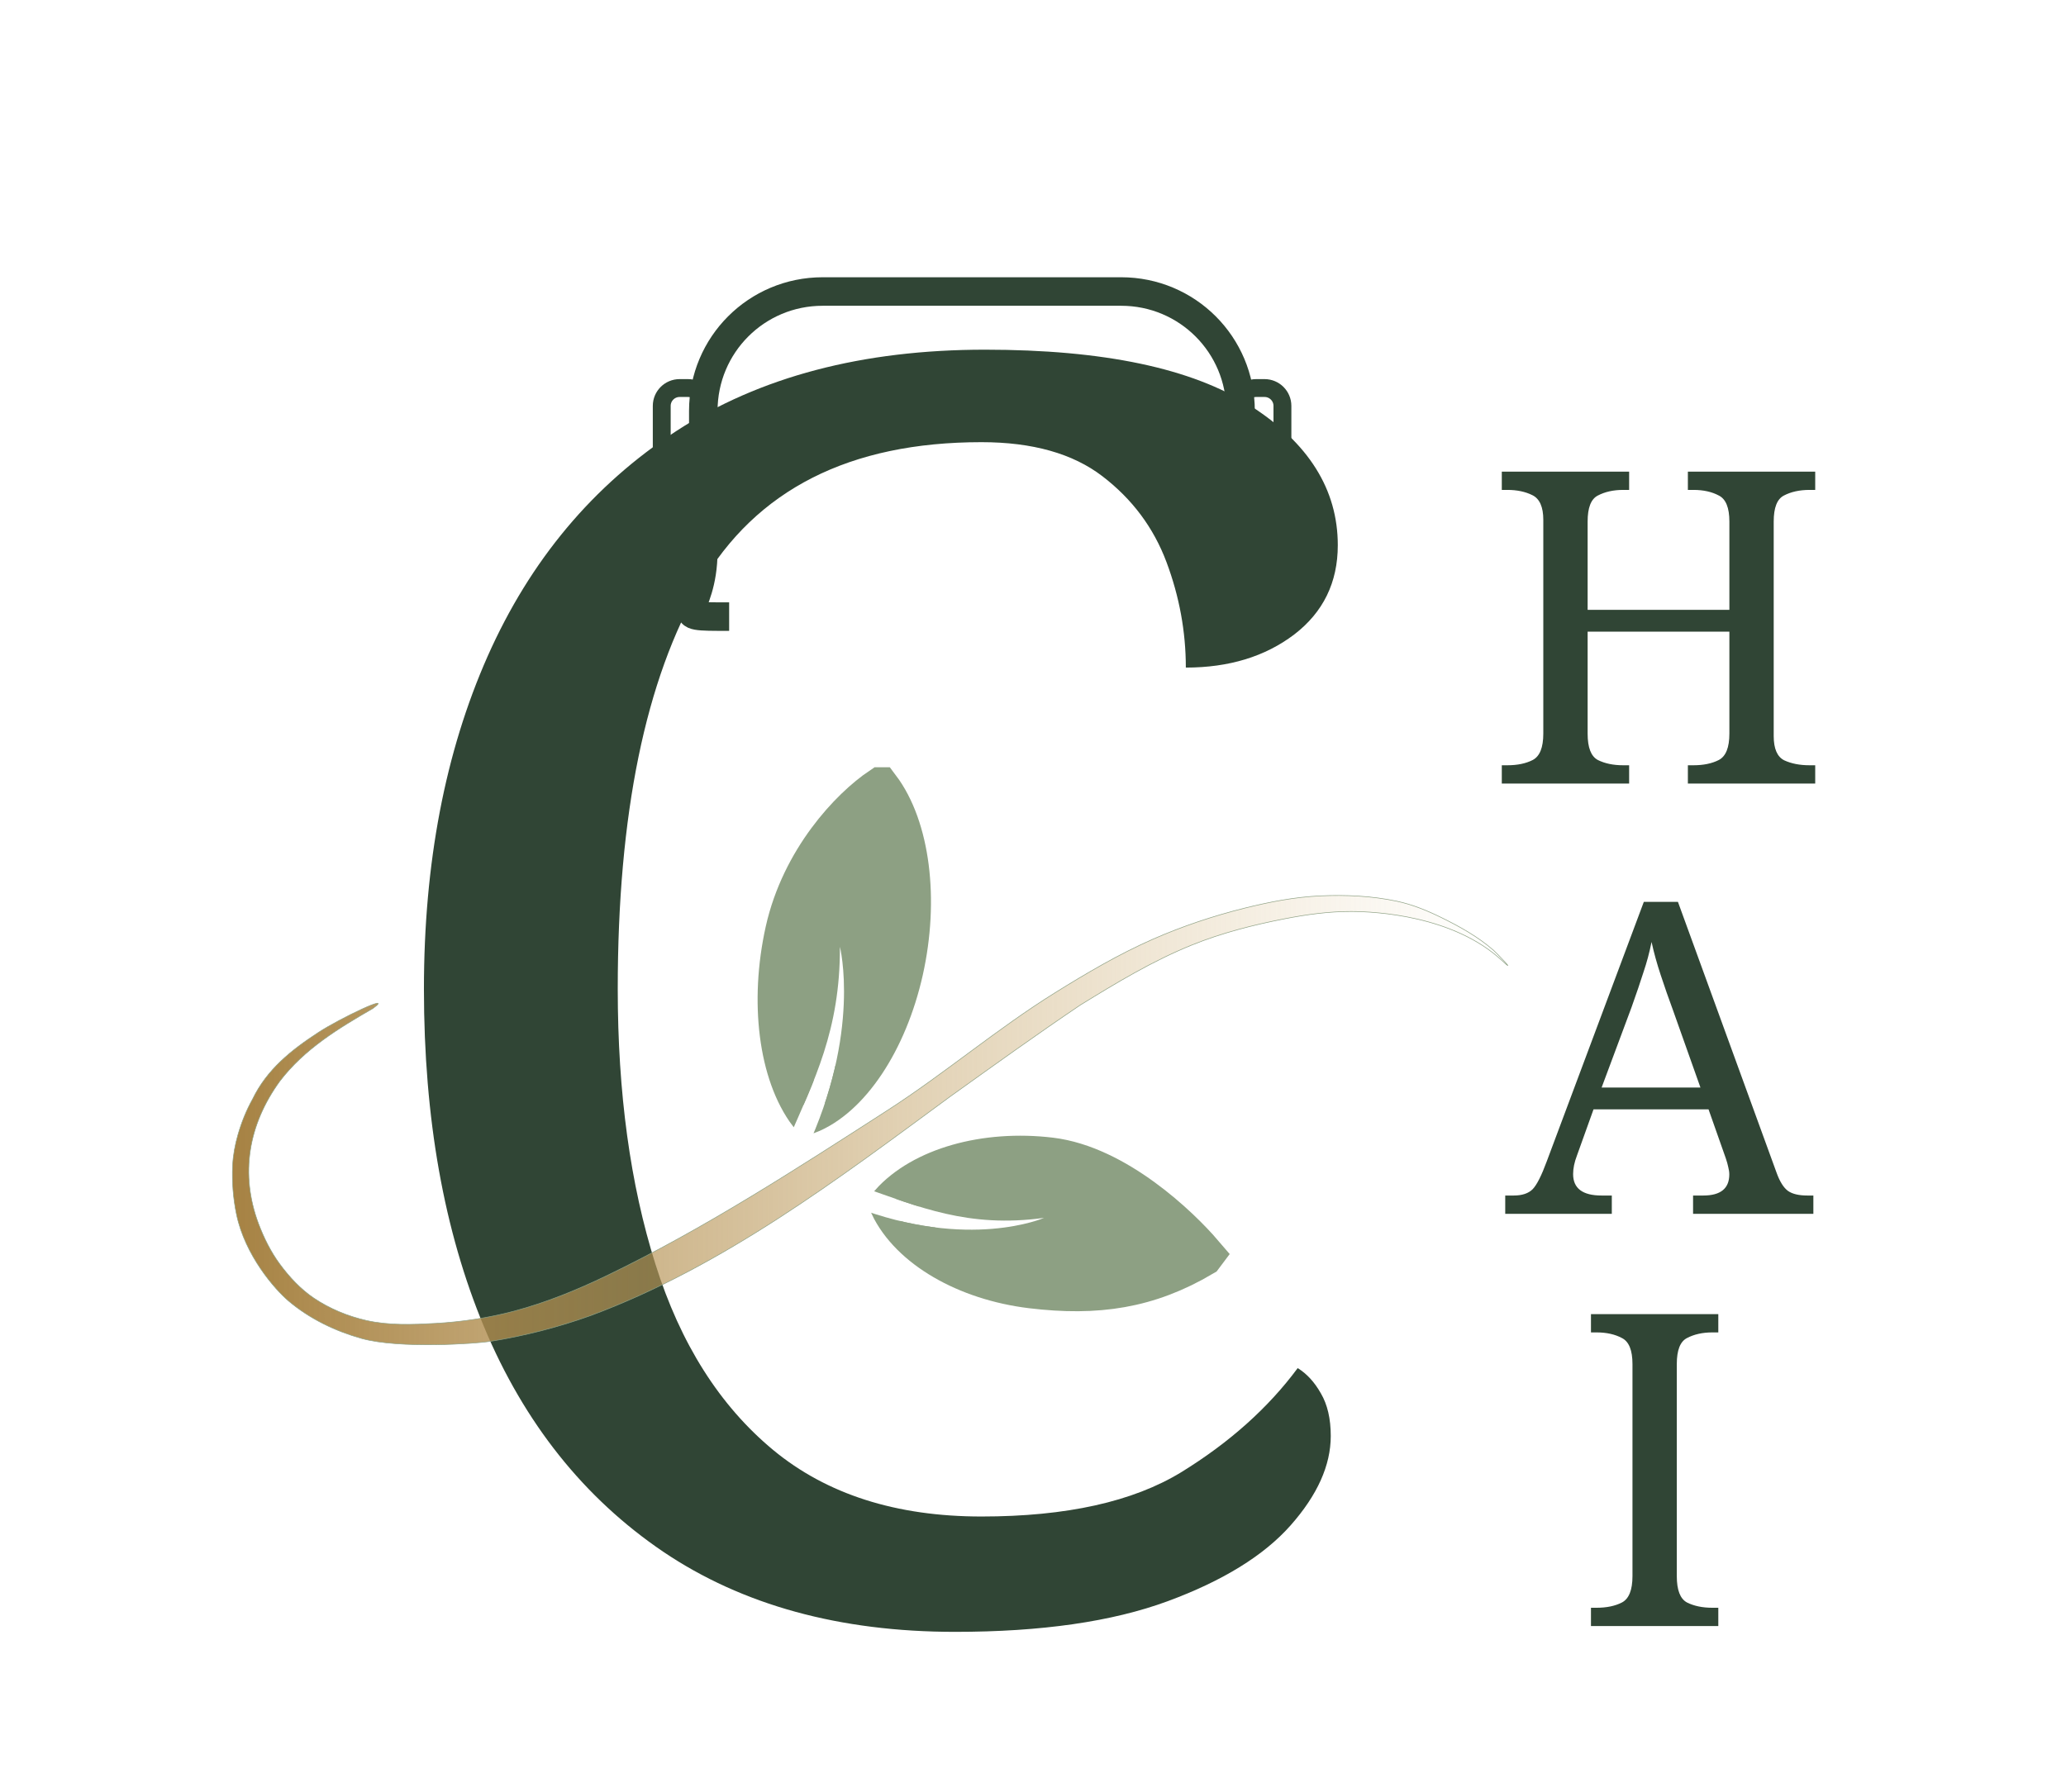
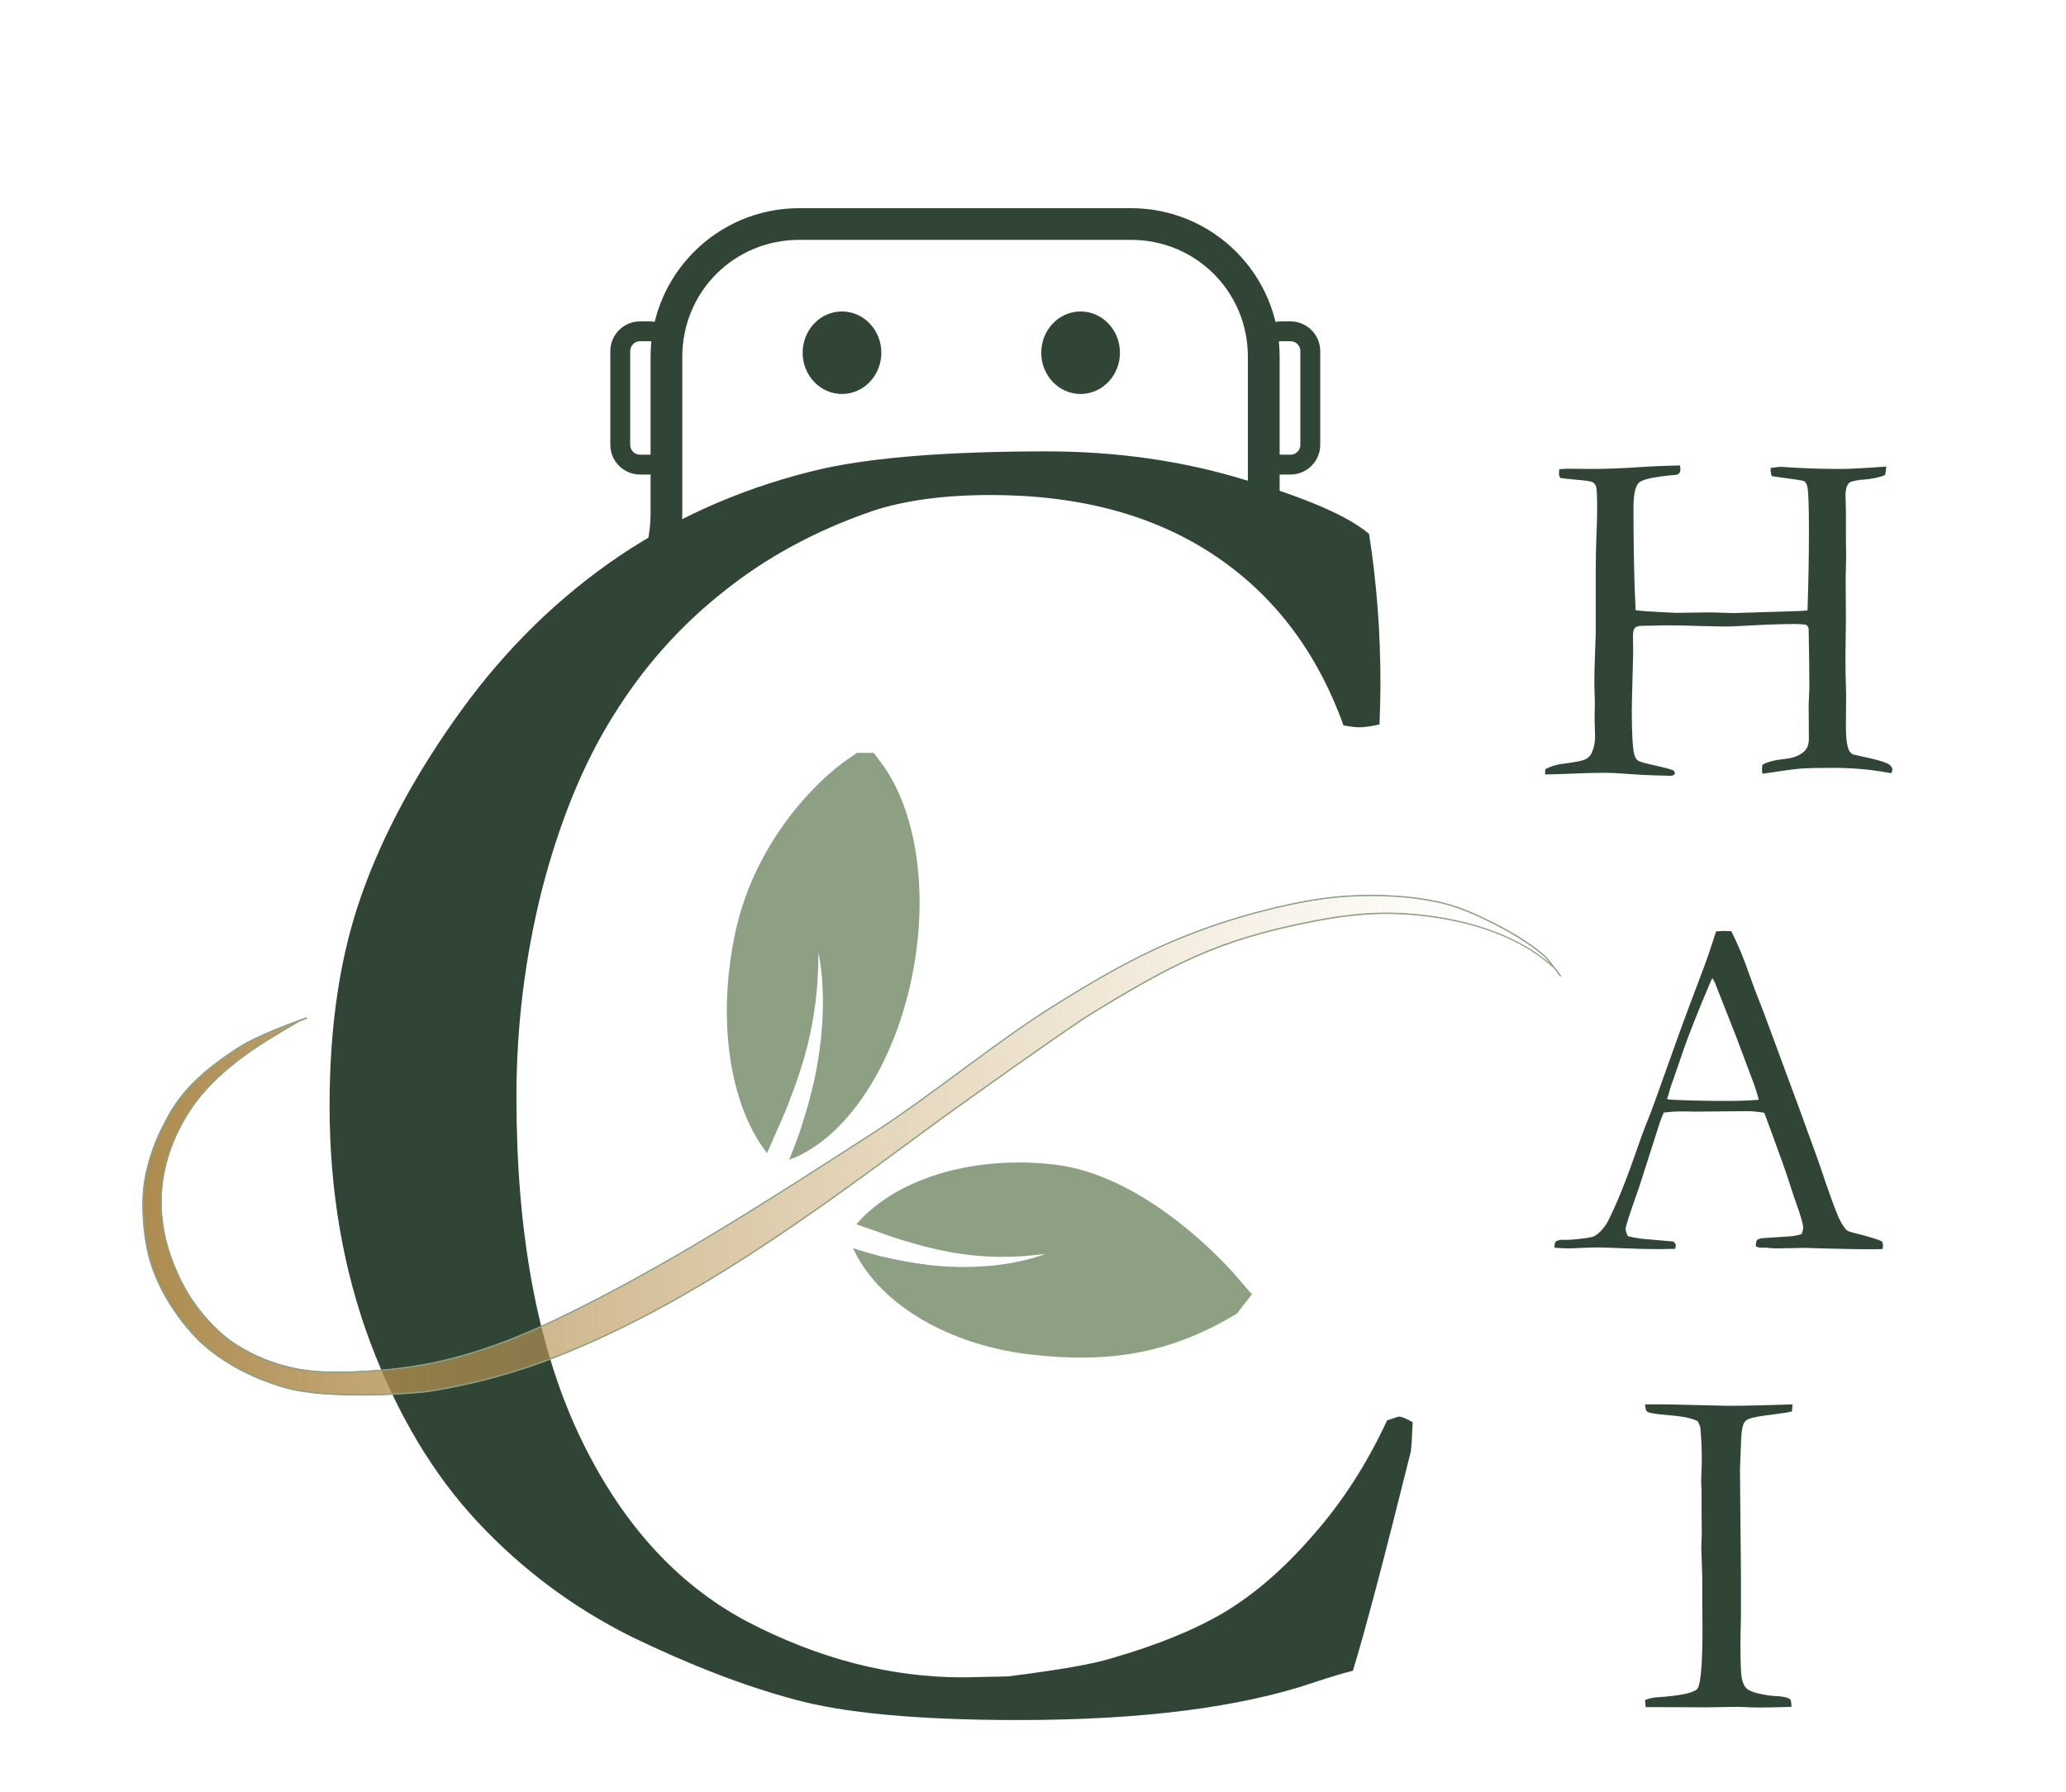
- <svg xmlns="http://www.w3.org/2000/svg" xmlns:xlink="http://www.w3.org/1999/xlink" width="312" height="270.667" viewBox="-4.6 -4 91.75 79.614" version="1.1" id="svg1" xml:space="preserve">
+ <svg xmlns="http://www.w3.org/2000/svg" xmlns:xlink="http://www.w3.org/1999/xlink" width="312" height="270.667" viewBox="0 0 82.55 71.614" version="1.1" id="svg1" xml:space="preserve">
  <defs id="defs1">
    <linearGradient id="linearGradient20">
      <stop style="stop-color:#a68243;stop-opacity:1;" offset="0" id="stop20" />
      <stop style="stop-color:#d6b577;stop-opacity:0;" offset="1" id="stop21" />
    </linearGradient>
    <clipPath clipPathUnits="userSpaceOnUse" id="clipPath17">
      <path style="opacity:1;fill:#edbaba;fill-opacity:1;stroke:#cacaca;stroke-width:0.024;stroke-dasharray:none;stroke-opacity:1" d="m 66.679,53.297 c 1.103,-2.308 2.286,-4.365 2.27,-7.736 0,0 0.956,3.444 -1.513,8.228 -0.136,0.264 -0.757,-0.492 -0.757,-0.492 z" id="path17" display="none" />
      <path id="lpe_path-effect17" style="opacity:1;fill:#edbaba;fill-opacity:1;stroke:#cacaca;stroke-width:0.024;stroke-dasharray:none;stroke-opacity:1" class="powerclip" d="m 60.28,33.043 h 17.726 v 25.234 h -17.726 z m 6.399,20.255 c 0,0 0.62,0.756 0.757,0.492 2.47,-4.783 1.513,-8.228 1.513,-8.228 0.016,3.371 -1.166,5.428 -2.27,7.736 z" />
    </clipPath>
    <clipPath clipPathUnits="userSpaceOnUse" id="clipath_lpe_path-effect19">
      <path style="opacity:1;fill:#edbaba;fill-opacity:1;stroke:#cacaca;stroke-width:0.024;stroke-dasharray:none;stroke-opacity:1" d="m 66.679,53.297 c 1.103,-2.308 2.286,-4.365 2.27,-7.736 0,0 0.956,3.444 -1.513,8.228 -0.136,0.264 -0.757,-0.492 -0.757,-0.492 z" id="path19" display="none" />
      <path id="lpe_path-effect19" style="opacity:1;fill:#edbaba;fill-opacity:1;stroke:#cacaca;stroke-width:0.024;stroke-dasharray:none;stroke-opacity:1" class="powerclip" d="M 60.28,32.43 H 78.118 V 58.277 H 60.28 Z m 6.399,20.867 c 0,0 0.62,0.756 0.757,0.492 2.47,-4.783 1.513,-8.228 1.513,-8.228 0.016,3.371 -1.166,5.428 -2.27,7.736 z" />
    </clipPath>
-     <linearGradient xlink:href="#linearGradient20" id="linearGradient21" x1="33.791" y1="60.663" x2="90.241" y2="60.663" gradientUnits="userSpaceOnUse" />
+     <linearGradient xlink:href="#linearGradient20" id="linearGradient8" gradientUnits="userSpaceOnUse" x1="33.791" y1="60.663" x2="90.241" y2="60.663" gradientTransform="translate(-2.994445,14.66667)" />
  </defs>
  <g id="layer2" transform="translate(-28.09237,-14.9007)">
-     <text xml:space="preserve" style="font-style:normal;font-variant:normal;font-weight:normal;font-stretch:normal;font-size:77.611px;font-family:Garamond;-inkscape-font-specification:'Garamond, Normal';font-variant-ligatures:normal;font-variant-caps:normal;font-variant-numeric:normal;font-variant-east-asian:normal;writing-mode:lr-tb;direction:ltr;opacity:1;fill:#304535;fill-opacity:1;stroke-width:0.265" x="37.889" y="82.622" id="text1">
-       <tspan id="tspan1" style="font-style:normal;font-variant:normal;font-weight:normal;font-stretch:normal;font-size:77.611px;font-family:Garamond;-inkscape-font-specification:'Garamond, Normal';font-variant-ligatures:normal;font-variant-caps:normal;font-variant-numeric:normal;font-variant-east-asian:normal;fill:#304535;fill-opacity:1;stroke-width:0.265" x="37.889" y="82.622">C</tspan>
-     </text>
-     <text xml:space="preserve" style="font-style:normal;font-variant:normal;font-weight:normal;font-stretch:normal;font-size:19.403px;font-family:Garamond;-inkscape-font-specification:'Garamond, Normal';font-variant-ligatures:normal;font-variant-caps:normal;font-variant-numeric:normal;font-variant-east-asian:normal;writing-mode:lr-tb;direction:ltr;fill:#304535;fill-opacity:1;stroke-width:0.265" x="89.457" y="45.713" id="text2">
-       <tspan id="tspan2" style="font-style:normal;font-variant:normal;font-weight:normal;font-stretch:normal;font-size:19.403px;font-family:Garamond;-inkscape-font-specification:'Garamond, Normal';font-variant-ligatures:normal;font-variant-caps:normal;font-variant-numeric:normal;font-variant-east-asian:normal;stroke-width:0.265" x="89.457" y="45.713">H</tspan>
-     </text>
-     <text xml:space="preserve" style="font-style:normal;font-variant:normal;font-weight:normal;font-stretch:normal;font-size:19.403px;font-family:Garamond;-inkscape-font-specification:'Garamond, Normal';font-variant-ligatures:normal;font-variant-caps:normal;font-variant-numeric:normal;font-variant-east-asian:normal;writing-mode:lr-tb;direction:ltr;fill:#304535;fill-opacity:1;stroke-width:0.265" x="90.343" y="64.832" id="text3">
-       <tspan id="tspan3" style="font-style:normal;font-variant:normal;font-weight:normal;font-stretch:normal;font-size:19.403px;font-family:Garamond;-inkscape-font-specification:'Garamond, Normal';font-variant-ligatures:normal;font-variant-caps:normal;font-variant-numeric:normal;font-variant-east-asian:normal;stroke-width:0.265" x="90.343" y="64.832">A</tspan>
-     </text>
-     <text xml:space="preserve" style="font-style:normal;font-variant:normal;font-weight:normal;font-stretch:normal;font-size:19.403px;font-family:Garamond;-inkscape-font-specification:'Garamond, Normal';font-variant-ligatures:normal;font-variant-caps:normal;font-variant-numeric:normal;font-variant-east-asian:normal;writing-mode:lr-tb;direction:ltr;fill:#304535;fill-opacity:1;stroke-width:0.265" x="93.418" y="83.147" id="text4">
-       <tspan id="tspan4" style="font-style:normal;font-variant:normal;font-weight:normal;font-stretch:normal;font-size:19.403px;font-family:Garamond;-inkscape-font-specification:'Garamond, Normal';font-variant-ligatures:normal;font-variant-caps:normal;font-variant-numeric:normal;font-variant-east-asian:normal;stroke-width:0.265" x="93.418" y="83.147">I</tspan>
-     </text>
+     <path d="m 82.796,36.237 q 0.455,2.918 0.455,5.988 0,0.606 -0.038,1.63 -0.531,0.114 -0.796,0.114 -0.227,0 -0.644,-0.076 -1.592,-4.434 -5.192,-6.821 -3.6,-2.387 -8.906,-2.387 -2.804,0 -4.737,0.644 -3.411,1.175 -5.988,3.259 -2.577,2.046 -4.358,4.926 -1.781,2.842 -2.842,6.935 -1.023,4.055 -1.023,8.299 0,8.11 2.463,13.415 2.463,5.268 6.745,7.541 4.282,2.236 8.64,2.236 l 1.781,-0.038 q 3.032,-0.379 4.131,-0.72 2.766,-0.796 4.548,-1.857 1.819,-1.099 3.524,-3.07 1.743,-1.971 2.956,-4.585 l 0.455,-0.152 q 0.189,0 0.568,0.227 -0.038,0.91 -0.076,1.175 -1.592,6.404 -2.312,8.754 -0.606,0.152 -1.516,0.455 -4.434,1.516 -11.861,1.516 -5.988,0 -8.981,-0.834 -2.956,-0.796 -6.48,-2.501 -3.486,-1.743 -6.139,-4.585 -2.653,-2.842 -4.282,-7.162 -1.63,-4.358 -1.63,-9.474 0,-4.851 1.288,-8.451 1.288,-3.638 3.979,-7.352 2.691,-3.714 6.329,-6.177 3.676,-2.463 8.148,-3.486 3.145,-0.682 8.906,-0.682 4.206,0 7.92,1.137 3.714,1.099 4.964,2.16 z" id="text1" style="font-size:77.611px;font-family:Garamond;-inkscape-font-specification:'Garamond, Normal';fill:#304535;stroke-width:0.265" aria-label="C" />
+     <path d="m 89.827,45.855 0.009,-0.208 q 0.322,-0.18 0.748,-0.227 0.673,-0.085 0.853,-0.171 0.18,-0.095 0.256,-0.256 0.133,-0.313 0.133,-0.635 l -0.019,-0.72 0.009,-0.663 -0.019,-0.777 q 0,-0.483 0.028,-1.203 0.028,-0.73 0.028,-0.777 V 37.631 q 0,-0.616 0.028,-1.326 0.028,-0.72 0.028,-0.995 0,-0.815 -0.038,-0.947 -0.038,-0.133 -0.142,-0.189 -0.104,-0.057 -0.682,-0.104 -0.445,-0.038 -0.616,-0.066 -0.047,-0.104 -0.047,-0.171 0,-0.076 0.009,-0.18 0.227,-0.019 0.351,-0.019 l 0.891,0.009 q 0.947,0 2.008,-0.076 0.521,-0.038 1.573,-0.066 0.019,0.085 0.019,0.161 0,0.095 -0.047,0.152 -0.038,0.047 -0.142,0.066 -1.241,0.104 -1.468,0.313 -0.218,0.199 -0.218,1.033 0,1.535 0.047,3.164 l 0.038,0.891 q 0.047,0.038 1.232,0.095 0.322,0.019 0.379,0.019 l 1.393,-0.019 0.919,0.028 2.406,-0.076 q 0.445,-0.009 0.54,-0.038 0.057,-1.648 0.057,-3.193 0,-1.487 -0.066,-1.753 -0.038,-0.161 -0.133,-0.218 -0.057,-0.028 -0.985,-0.152 -0.161,-0.019 -0.303,-0.047 -0.047,-0.142 -0.047,-0.322 0.322,-0.047 0.407,-0.047 l 0.625,0.038 q 0.862,0.047 1.734,0.047 0.559,0 1.857,-0.095 -0.009,0.189 -0.047,0.341 -0.36,0.142 -0.862,0.18 -0.322,0.019 -0.54,0.104 -0.18,0.133 -0.18,0.54 0,0.095 0.009,0.208 0.009,0.341 0.009,0.445 v 1.09 l 0.009,0.682 -0.019,0.881 0.009,1.648 -0.019,1.554 q 0,0.464 0.028,1.45 l -0.009,1.279 q 0,0.644 0.114,0.919 0.057,0.133 0.189,0.189 l 0.767,0.171 q 0.568,0.142 0.673,0.237 0.114,0.085 0.114,0.208 l -0.028,0.114 -0.047,0.009 q -0.047,0 -0.123,-0.019 -1.033,-0.189 -2.17,-0.189 -0.891,0 -1.27,0.028 -0.369,0.028 -1.554,0.208 -0.019,-0.123 -0.019,-0.18 0,-0.066 0.019,-0.18 0.294,-0.171 0.928,-0.237 0.474,-0.047 0.748,-0.303 0.18,-0.171 0.18,-0.502 l -0.009,-1.364 q 0.028,-0.616 0.028,-0.673 0,-0.805 -0.028,-2.35 -0.028,-0.133 -0.104,-0.161 -0.256,-0.085 -2.52,0.038 -0.455,0.028 -0.682,0.028 -0.227,0 -0.957,-0.019 -0.72,-0.028 -1.336,-0.028 -0.332,0 -0.559,0.009 -0.436,0.009 -0.483,0.009 -0.218,0 -0.303,0.085 -0.076,0.085 -0.076,0.313 l 0.009,0.663 q 0,0.161 -0.047,1.791 -0.009,0.332 -0.009,0.549 0,1.298 0.095,1.724 0.047,0.199 0.171,0.275 0.085,0.057 0.739,0.199 0.436,0.095 0.663,0.18 l 0.057,0.095 q 0,0.047 -0.038,0.076 -0.057,0.047 -0.161,0.047 -0.076,0 -0.18,-0.009 -0.104,0 -0.407,-0.009 -0.483,-0.009 -1.203,-0.066 -0.464,-0.038 -0.824,-0.038 -0.606,0 -1.942,0.057 -0.256,0.009 -0.436,0.009 z" id="text2" style="font-size:19.403px;font-family:Garamond;-inkscape-font-specification:'Garamond, Normal';fill:#304535;stroke-width:0.265" aria-label="H" />
+     <path d="m 90.239,64.529 q 0.133,-0.076 0.237,-0.076 h 0.218 q 0.066,0 0.227,-0.009 0.73,-0.066 0.862,-0.133 0.332,-0.18 0.568,-0.625 0.493,-0.966 1.108,-2.738 0.294,-0.843 0.369,-1.023 0.237,-0.568 0.455,-1.194 l 0.891,-2.492 q 0.208,-0.587 1.004,-2.691 0.199,-0.531 0.483,-1.421 l 0.275,-0.019 0.332,0.009 q 0.407,0.805 0.72,1.734 0.171,0.493 0.559,1.468 l 1.44,3.894 0.767,2.113 q 0.606,1.8 0.796,2.217 0.189,0.407 0.351,0.54 0.047,0.038 0.351,0.114 0.313,0.076 0.436,0.114 0.436,0.123 0.606,0.208 0.038,0.104 0.038,0.161 0,0.047 -0.028,0.142 -0.303,0.009 -0.426,0.009 -0.483,0 -1.705,-0.028 l -0.947,-0.028 -1.146,0.019 q -0.114,0 -0.237,-0.009 -0.114,-0.019 -0.199,-0.019 h -0.208 q -0.104,-0.009 -0.189,-0.057 0,-0.133 0.047,-0.256 0.114,-0.057 0.208,-0.066 l 0.995,-0.066 q 0.388,-0.019 0.587,-0.104 0.057,-0.171 0.057,-0.256 0,-0.171 -0.246,-0.881 -0.171,-0.474 -0.303,-0.9 -0.123,-0.426 -1.004,-2.804 -0.388,-0.066 -0.682,-0.066 l -2.027,0.019 -0.597,-0.009 q -0.322,0 -0.711,0.047 -0.123,0.284 -0.161,0.407 l -0.834,2.605 q -0.531,1.487 -0.531,1.639 0,0.085 0.085,0.284 0.199,0.057 0.531,0.104 l 1.288,0.114 q 0.104,0.085 0.104,0.152 0,0.047 -0.028,0.142 -0.426,0.009 -0.654,0.009 -0.758,0 -1.762,-0.047 -0.464,-0.019 -0.663,-0.019 -0.199,0 -0.692,0.019 -0.322,0.019 -0.464,0.019 -0.227,0 -0.587,-0.028 v -0.057 q 0,-0.066 0.038,-0.18 z m 4.519,-5.684 q 1.014,0.057 2.312,0.057 0.739,0 1.298,-0.047 -0.095,-0.369 -0.218,-0.692 -0.616,-1.648 -0.682,-1.819 l -0.862,-2.188 -0.095,-0.171 q -0.057,0.114 -0.417,0.976 -0.606,1.478 -0.872,2.302 -0.123,0.369 -0.256,0.739 -0.133,0.36 -0.171,0.512 -0.028,0.142 -0.095,0.294 z" id="text3" style="font-size:19.403px;font-family:Garamond;-inkscape-font-specification:'Garamond, Normal';fill:#304535;stroke-width:0.265" aria-label="A" />
+     <path d="m 93.825,82.844 q 0.208,-0.085 0.426,-0.104 1.45,-0.095 1.658,-0.341 Q 96.118,82.143 96.118,79.964 l -0.009,-0.995 v -1.042 l -0.038,-1.146 0.019,-0.673 -0.009,-0.739 v -0.872 l -0.019,-0.388 0.019,-0.493 q 0.009,-0.171 0.009,-0.398 0,-0.597 -0.057,-1.26 -0.038,-0.133 -0.104,-0.256 -0.351,-0.18 -1.137,-0.237 -0.777,-0.066 -0.881,-0.142 -0.076,-0.057 -0.085,-0.294 h 0.796 l 2.511,0.057 q 0.966,0 2.577,-0.057 0,0.152 -0.019,0.284 -0.189,0.047 -0.635,0.104 -0.9,0.104 -1.099,0.199 -0.123,0.047 -0.18,0.161 -0.095,0.171 -0.114,0.635 l -0.047,1.222 0.038,4.216 v 1.667 q -0.019,0.786 -0.019,1.071 0,1.061 0.047,1.355 0.057,0.294 0.18,0.426 0.133,0.123 0.426,0.199 0.436,0.104 0.682,0.114 0.531,0.019 0.673,0.152 0.028,0.123 0.028,0.208 v 0.076 q -0.862,0.028 -1.27,0.028 -0.237,0 -0.843,-0.028 l -1.307,0.019 -2.226,-0.009 h -0.18 z" id="text4" style="font-size:19.403px;font-family:Garamond;-inkscape-font-specification:'Garamond, Normal';fill:#304535;stroke-width:0.265" aria-label="I" />
    <g id="g9">
-       <path id="rect5" style="opacity:1;fill:none;stroke:#304535;stroke-width:1.267" d="m 55.87,38.298 c -2.938,0 -1.148,0.018 -1.148,-2.921 v -6.22 c 0,-2.938 2.366,-5.304 5.304,-5.304 h 13.257 c 2.938,0 5.304,2.366 5.304,5.304 v 6.22 c 0,2.938 1.912,0.782 -1.026,0.782" />
-       <rect style="opacity:1;fill:none;fill-opacity:1;stroke:#304535;stroke-width:0.794;stroke-dasharray:none;stroke-opacity:1" id="rect7" width="1.961" height="5.328" x="52.876" y="28.142" rx="0.794" />
-       <rect style="opacity:1;fill:none;fill-opacity:1;stroke:#304535;stroke-width:0.794;stroke-dasharray:none;stroke-opacity:1" id="rect9" width="1.961" height="5.328" x="78.486" y="28.142" rx="0.794" />
-       <ellipse style="opacity:1;fill:#304535;fill-opacity:1;stroke:#304535;stroke-width:0.794;stroke-dasharray:none;stroke-opacity:1" id="path9" cx="61.736" cy="28.998" rx="1.175" ry="1.252" />
-       <ellipse style="opacity:1;fill:#304535;fill-opacity:1;stroke:#304535;stroke-width:0.794;stroke-dasharray:none;stroke-opacity:1" id="ellipse9" cx="71.269" cy="28.998" rx="1.175" ry="1.252" />
+       <path style="baseline-shift:baseline;display:inline;overflow:visible;vector-effect:none;fill:#304535;enable-background:accumulate;stop-color:#000000;stop-opacity:1;opacity:1" d="m 60.025,23.221 c -3.279,0 -5.938,2.659 -5.938,5.938 v 6.219 c 0,0.67 -0.099,1.15 -0.207,1.516 -0.108,0.365 -0.23,0.574 -0.305,0.91 -0.037,0.168 -0.06,0.475 0.135,0.73 0.195,0.255 0.438,0.312 0.627,0.346 0.377,0.068 0.799,0.053 1.533,0.053 v -1.268 c -0.511,0 -0.688,-0.013 -0.908,-0.023 0.052,-0.143 0.069,-0.172 0.133,-0.387 0.136,-0.458 0.26,-1.078 0.26,-1.877 v -6.219 c 0,-2.598 2.072,-4.672 4.67,-4.672 h 13.258 c 2.598,0 4.67,2.074 4.67,4.672 v 6.219 c 0,0.118 0.046,0.144 0.051,0.25 -0.173,-0.017 -0.238,-0.102 -0.443,-0.102 v 1.268 c 0.445,0 0.548,0.07 0.711,0.125 0.021,0.039 0.01,0.124 0.033,0.16 0.121,0.192 0.286,0.369 0.561,0.447 0.274,0.078 0.674,-0.049 0.844,-0.312 0.17,-0.263 0.145,-0.553 0.053,-0.771 -0.092,-0.218 -0.253,-0.386 -0.449,-0.518 -0.002,-0.002 -0.008,-5.05e-4 -0.01,-0.002 -0.038,-0.168 -0.082,-0.19 -0.082,-0.545 v -6.219 c 0,-3.279 -2.659,-5.938 -5.938,-5.938 z" id="rect5" />
+       <path id="rect7" style="opacity:1;fill:none;stroke:#304535;stroke-width:0.794" d="m 53.67,28.142 h 0.373 c 0.44,0 0.794,0.354 0.794,0.794 v 3.74 c 0,0.44 -0.354,0.794 -0.794,0.794 H 53.67 c -0.44,0 -0.794,-0.354 -0.794,-0.794 v -3.74 c 0,-0.44 0.354,-0.794 0.794,-0.794 z" />
+       <path id="rect9" style="opacity:1;fill:none;stroke:#304535;stroke-width:0.794" d="M 79.28,28.142 H 79.653 c 0.44,0 0.794,0.354 0.794,0.794 v 3.74 c 0,0.44 -0.354,0.794 -0.794,0.794 h -0.373 c -0.44,0 -0.794,-0.354 -0.794,-0.794 v -3.74 c 0,-0.44 0.354,-0.794 0.794,-0.794 z" />
+       <path id="path9" style="opacity:1;fill:#304535;stroke:#304535;stroke-width:0.794" d="m 62.91,28.998 a 1.175,1.252 0 0 1 -1.175,1.252 1.175,1.252 0 0 1 -1.175,-1.252 1.175,1.252 0 0 1 1.175,-1.252 1.175,1.252 0 0 1 1.175,1.252 z" />
+       <path id="ellipse9" style="opacity:1;fill:#304535;stroke:#304535;stroke-width:0.794" d="m 72.444,28.998 a 1.175,1.252 0 0 1 -1.175,1.252 1.175,1.252 0 0 1 -1.175,-1.252 1.175,1.252 0 0 1 1.175,-1.252 1.175,1.252 0 0 1 1.175,1.252 z" />
    </g>
    <path id="path10" style="opacity:1;fill:#8da083;fill-opacity:1;stroke:#8da083;stroke-width:1.796;stroke-dasharray:none;stroke-opacity:1" d="m 70.742,39.213 c -1.375,0.837 -3.518,2.911 -4.215,5.741 -0.694,2.831 -0.294,5.688 1.018,7.268 1.86,-0.654 3.517,-2.911 4.214,-5.74 0.695,-2.831 0.295,-5.689 -1.016,-7.269 z" clip-path="url(#clipPath17)" transform="matrix(1,0,0,1.100977,-8.158333,2.806235)" />
    <path id="path18" style="opacity:1;fill:#8da083;fill-opacity:1;stroke:#8da083;stroke-width:1.796;stroke-dasharray:none;stroke-opacity:1" d="m 71.377,38.805 c -1.271,0.879 -4.152,3.319 -4.849,6.15 -0.694,2.831 -0.294,5.688 1.018,7.268 1.86,-0.654 3.517,-2.911 4.214,-5.74 0.695,-2.831 0.66,-5.123 -0.382,-7.677 z" clip-path="url(#clipath_lpe_path-effect19)" transform="matrix(0.1268517,1.048758,-1.000292,0.1329979,106.6848,-13.35788)" />
-     <path style="opacity:1;fill:url(#linearGradient21);fill-opacity:1;stroke:#8da083;stroke-width:0.026;stroke-dasharray:none;stroke-opacity:1" d="m 40.058,55.7 c -1.543,0.893 -3.048,1.8 -4.148,3.241 -1.402,1.938 -1.766,4.116 -0.951,6.314 0.24,0.638 0.547,1.261 0.951,1.81 0.423,0.574 0.922,1.113 1.512,1.512 0.701,0.473 1.509,0.807 2.333,0.994 0.998,0.226 2.046,0.187 3.068,0.13 1.179,-0.067 2.359,-0.243 3.5,-0.547 1.416,-0.377 2.785,-0.935 4.105,-1.571 4.347,-2.094 8.415,-4.734 12.472,-7.346 2.55,-1.643 4.873,-3.627 7.449,-5.229 1.401,-0.871 2.832,-1.713 4.343,-2.377 1.316,-0.578 2.689,-1.036 4.084,-1.383 1.097,-0.273 2.219,-0.491 3.349,-0.542 1.14,-0.052 2.298,7.96e-4 3.414,0.239 0.675,0.144 1.325,0.409 1.945,0.713 0.828,0.406 1.651,0.861 2.344,1.469 0.147,0.129 1.081,1.11 0.374,0.454 -2.159,-2.005 -5.617,-2.179 -6.694,-2.182 -0.993,-0.003 -1.986,0.134 -2.96,0.324 -1.403,0.273 -2.802,0.63 -4.127,1.167 -1.74,0.704 -3.361,1.684 -4.959,2.67 -1.944,1.312 -3.849,2.685 -5.757,4.05 -5.02,3.691 -10.094,7.553 -15.988,9.744 -1.442,0.517 -2.938,0.903 -4.451,1.145 -0.615,0.098 -4.033,0.342 -5.726,-0.13 -1.17,-0.326 -2.314,-0.879 -3.241,-1.664 -0.614,-0.52 -1.933,-2.029 -2.312,-3.846 -0.147,-0.707 -0.205,-1.439 -0.173,-2.161 0.021,-0.467 0.108,-0.933 0.238,-1.383 0.157,-0.546 0.371,-1.081 0.648,-1.577 0.639,-1.322 1.72,-2.18 2.917,-2.96 0.966,-0.634 3.406,-1.788 2.441,-1.08 z" id="path20" />
+     <g id="path20" style="opacity:1;fill:url(#linearGradient8);font-variation-settings:normal;vector-effect:none;fill-opacity:1;stroke:#8da083;stroke-width:0.026;stroke-linecap:butt;stroke-linejoin:miter;stroke-miterlimit:4;stroke-dasharray:none;stroke-dashoffset:0;stroke-opacity:1;-inkscape-stroke:none;stop-color:#000000;stop-opacity:1">
+       <path style="baseline-shift:baseline;display:inline;overflow:visible;vector-effect:none;enable-background:accumulate;stop-color:#000000;stop-opacity:1;fill:url(#linearGradient8);font-variation-settings:normal;fill-opacity:1;stroke:#8da083;stroke-width:0.026;stroke-linecap:butt;stroke-linejoin:miter;stroke-miterlimit:4;stroke-dasharray:none;stroke-dashoffset:0;stroke-opacity:1;-inkscape-stroke:none" d="m 40.058,55.7 c -1.543,0.893 -3.048,1.8 -4.148,3.241 -1.402,1.938 -1.766,4.116 -0.951,6.314 0.24,0.638 0.547,1.261 0.951,1.81 0.423,0.574 0.922,1.113 1.512,1.512 0.701,0.473 1.509,0.807 2.333,0.994 0.998,0.226 2.046,0.187 3.068,0.13 1.179,-0.067 2.359,-0.243 3.5,-0.547 1.416,-0.377 2.785,-0.935 4.105,-1.571 4.347,-2.094 8.415,-4.734 12.472,-7.346 2.55,-1.643 4.873,-3.627 7.449,-5.229 1.401,-0.871 2.832,-1.713 4.343,-2.377 1.316,-0.578 2.689,-1.036 4.084,-1.383 1.097,-0.273 2.219,-0.491 3.349,-0.542 1.14,-0.052 2.298,7.96e-4 3.414,0.239 0.675,0.144 1.325,0.409 1.945,0.713 0.828,0.406 1.651,0.861 2.344,1.469 0.147,0.129 1.036,1.339 0.374,0.454 -2.159,-2.005 -5.617,-2.179 -6.694,-2.182 -0.993,-0.003 -1.986,0.134 -2.96,0.324 -1.403,0.273 -2.802,0.63 -4.127,1.167 -1.74,0.704 -3.361,1.684 -4.959,2.67 -1.944,1.312 -3.849,2.685 -5.757,4.05 -5.02,3.691 -10.094,7.553 -15.988,9.744 -1.442,0.517 -2.938,0.903 -4.451,1.145 -0.615,0.098 -4.033,0.342 -5.726,-0.13 -1.17,-0.326 -2.314,-0.879 -3.241,-1.664 -0.614,-0.52 -1.933,-2.029 -2.312,-3.846 -0.147,-0.707 -0.205,-1.439 -0.173,-2.161 0.021,-0.467 0.108,-0.933 0.238,-1.383 0.157,-0.546 0.371,-1.081 0.648,-1.577 0.639,-1.322 1.72,-2.18 2.917,-2.96 0.966,-0.634 3.579,-1.497 2.441,-1.08 z" id="path11" />
+       <path style="baseline-shift:baseline;display:inline;overflow:visible;vector-effect:none;fill:url(#linearGradient8);enable-background:accumulate;stop-color:#000000;stop-opacity:1;font-variation-settings:normal;fill-opacity:1;stroke:#8da083;stroke-width:0.026;stroke-linecap:butt;stroke-linejoin:miter;stroke-miterlimit:4;stroke-dasharray:none;stroke-dashoffset:0;stroke-opacity:1;-inkscape-stroke:none" d="m 82.123,50.695 c -1.131,0.051 -2.254,0.268 -3.352,0.541 -1.395,0.347 -2.767,0.807 -4.084,1.385 -1.512,0.664 -2.944,1.505 -4.346,2.377 -2.577,1.603 -4.9,3.587 -7.449,5.229 -4.056,2.612 -8.125,5.252 -12.471,7.346 -1.319,0.636 -2.687,1.192 -4.102,1.568 -1.14,0.304 -2.32,0.48 -3.498,0.547 -1.022,0.058 -2.068,0.096 -3.064,-0.129 -0.823,-0.186 -1.629,-0.52 -2.328,-0.992 -0.589,-0.398 -1.088,-0.936 -1.51,-1.51 C 35.517,66.509 35.21,65.887 34.971,65.25 c -0.813,-2.194 -0.451,-4.366 0.949,-6.301 1.098,-1.438 2.6,-2.344 4.143,-3.236 0.142,-0.052 0.226,-0.084 0.262,-0.1 0.009,-0.004 0.015,-0.006 0.02,-0.008 0,0 0.002,-0.002 0.002,-0.002 0,0 0.002,-0.002 0.002,-0.002 1.17e-4,-1.14e-4 0.004,-0.006 0.004,-0.006 3.1e-5,-8.3e-5 -0.004,-0.014 -0.004,-0.014 -5.5e-5,-5.2e-5 -0.006,-0.004 -0.006,-0.004 -1.4e-4,-2.1e-5 -0.004,-9e-6 -0.004,0 0,0 -0.002,0 -0.002,0 -0.005,6e-4 -0.01,0.002 -0.018,0.004 -0.008,0.002 -0.019,0.006 -0.031,0.01 -0.101,0.032 -0.35,0.121 -0.666,0.242 -0.632,0.243 -1.526,0.617 -2.012,0.936 -1.197,0.78 -2.281,1.64 -2.922,2.965 -0.278,0.497 -0.491,1.033 -0.648,1.58 -0.13,0.45 -0.217,0.916 -0.238,1.385 -0.033,0.723 0.024,1.456 0.172,2.164 0.38,1.822 1.7,3.332 2.316,3.854 0.929,0.786 2.075,1.34 3.246,1.666 1.698,0.473 5.113,0.23 5.732,0.131 1.514,-0.242 3.01,-0.629 4.453,-1.146 5.897,-2.192 10.97,-6.055 15.99,-9.746 1.908,-1.365 3.814,-2.737 5.758,-4.049 1.598,-0.985 3.218,-1.964 4.957,-2.668 1.324,-0.536 2.722,-0.893 4.125,-1.166 0.974,-0.19 1.966,-0.327 2.957,-0.324 1.074,0.003 4.523,0.178 6.678,2.174 0.029,0.038 0.06,0.075 0.086,0.109 0.011,0.014 0.025,0.033 0.035,0.047 0.019,0.026 0.05,0.069 0.064,0.088 0.019,0.026 0.021,0.026 0.031,0.039 0.011,0.015 0.018,0.026 0.023,0.033 0.001,0.002 0.003,0.003 0.004,0.004 10e-7,0 0.002,0.004 0.002,0.004 0,0 0.002,0.002 0.002,0.002 2.8e-5,2.5e-5 0.023,-0.01 0.023,-0.01 0,0 -0.002,-0.006 -0.002,-0.006 0,0 -0.002,-0.002 -0.002,-0.002 0,0 -0.002,-0.002 -0.002,-0.002 -2.47e-4,-3.07e-4 -0.004,-0.005 -0.004,-0.006 -0.005,-0.007 -0.014,-0.018 -0.025,-0.033 -0.007,-0.01 -0.022,-0.028 -0.031,-0.041 -0.019,-0.026 -0.036,-0.051 -0.062,-0.086 -0.014,-0.019 -0.033,-0.044 -0.049,-0.064 -0.024,-0.033 -0.037,-0.048 -0.068,-0.09 -0.002,-0.002 -0.004,-0.002 -0.006,-0.004 -0.053,-0.068 -0.102,-0.134 -0.154,-0.199 -0.094,-0.118 -0.175,-0.217 -0.215,-0.252 -0.694,-0.61 -1.519,-1.065 -2.348,-1.471 -0.62,-0.304 -1.271,-0.57 -1.947,-0.715 -1.117,-0.239 -2.278,-0.29 -3.418,-0.238 z m 0.002,0.025 c 1.139,-0.052 2.296,0.002 3.41,0.24 0.674,0.144 1.322,0.407 1.941,0.711 0.828,0.406 1.65,0.86 2.342,1.467 0.034,0.03 0.117,0.13 0.211,0.248 0.036,0.046 0.07,0.091 0.107,0.139 -2.168,-1.952 -5.562,-2.136 -6.629,-2.139 -0.994,-0.003 -1.988,0.134 -2.963,0.324 -1.404,0.273 -2.803,0.631 -4.129,1.168 -1.741,0.705 -3.363,1.687 -4.961,2.672 h -0.002 c -1.944,1.312 -3.85,2.684 -5.758,4.049 -5.02,3.691 -10.093,7.554 -15.984,9.744 -1.441,0.516 -2.937,0.903 -4.449,1.145 -0.611,0.098 -4.032,0.339 -5.719,-0.131 -1.168,-0.326 -2.311,-0.877 -3.236,-1.66 C 35.695,68.18 34.378,66.672 34,64.859 c -0.147,-0.706 -0.206,-1.438 -0.174,-2.158 0.021,-0.466 0.109,-0.93 0.238,-1.379 0.157,-0.545 0.37,-1.079 0.646,-1.574 v -0.002 c 0.637,-1.319 1.716,-2.176 2.912,-2.955 0.481,-0.316 1.376,-0.689 2.008,-0.932 0.168,-0.065 0.237,-0.086 0.355,-0.129 -1.52,0.881 -3.002,1.78 -4.088,3.203 -1.404,1.941 -1.769,4.124 -0.953,6.326 0.24,0.639 0.548,1.262 0.953,1.812 0.423,0.575 0.923,1.115 1.516,1.516 0.702,0.474 1.512,0.809 2.338,0.996 1.001,0.226 2.05,0.189 3.072,0.131 1.18,-0.067 2.36,-0.243 3.502,-0.547 1.417,-0.377 2.787,-0.936 4.107,-1.572 4.348,-2.094 8.418,-4.735 12.475,-7.348 2.551,-1.643 4.872,-3.627 7.447,-5.229 1.401,-0.871 2.832,-1.712 4.342,-2.375 1.315,-0.577 2.688,-1.037 4.082,-1.383 1.097,-0.272 2.217,-0.49 3.346,-0.541 z" id="path12" />
+     </g>
  </g>
</svg>
